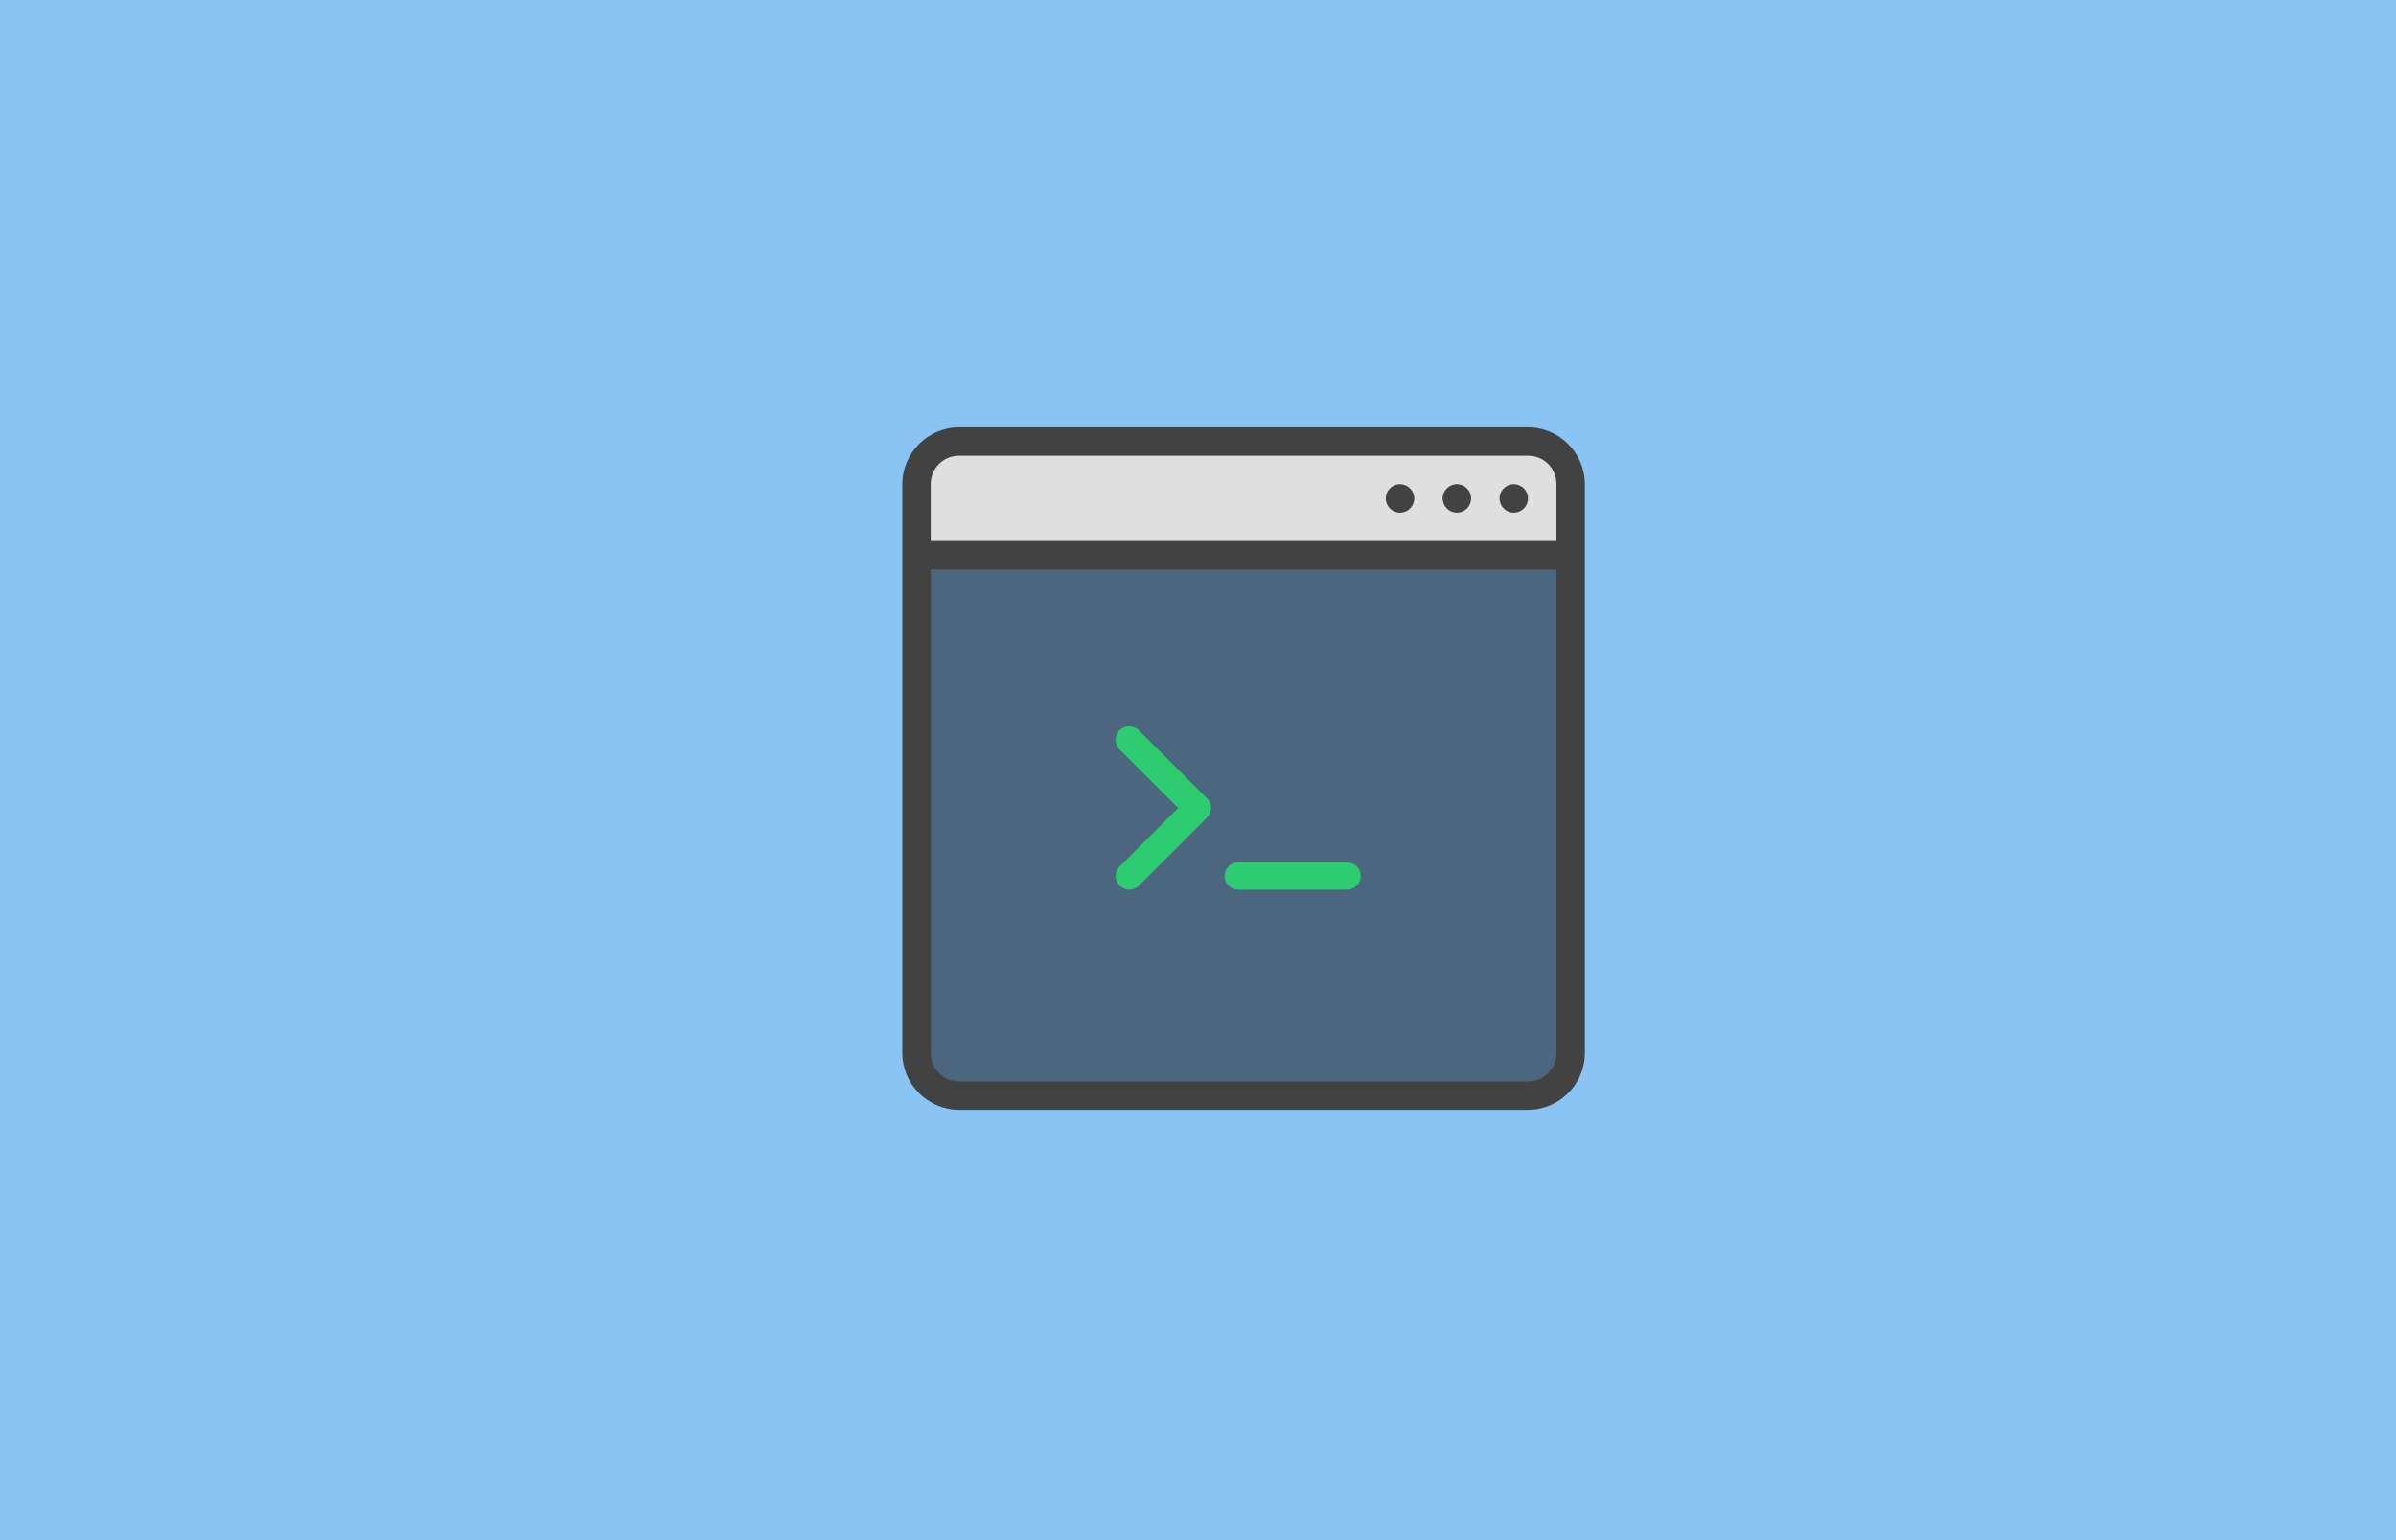
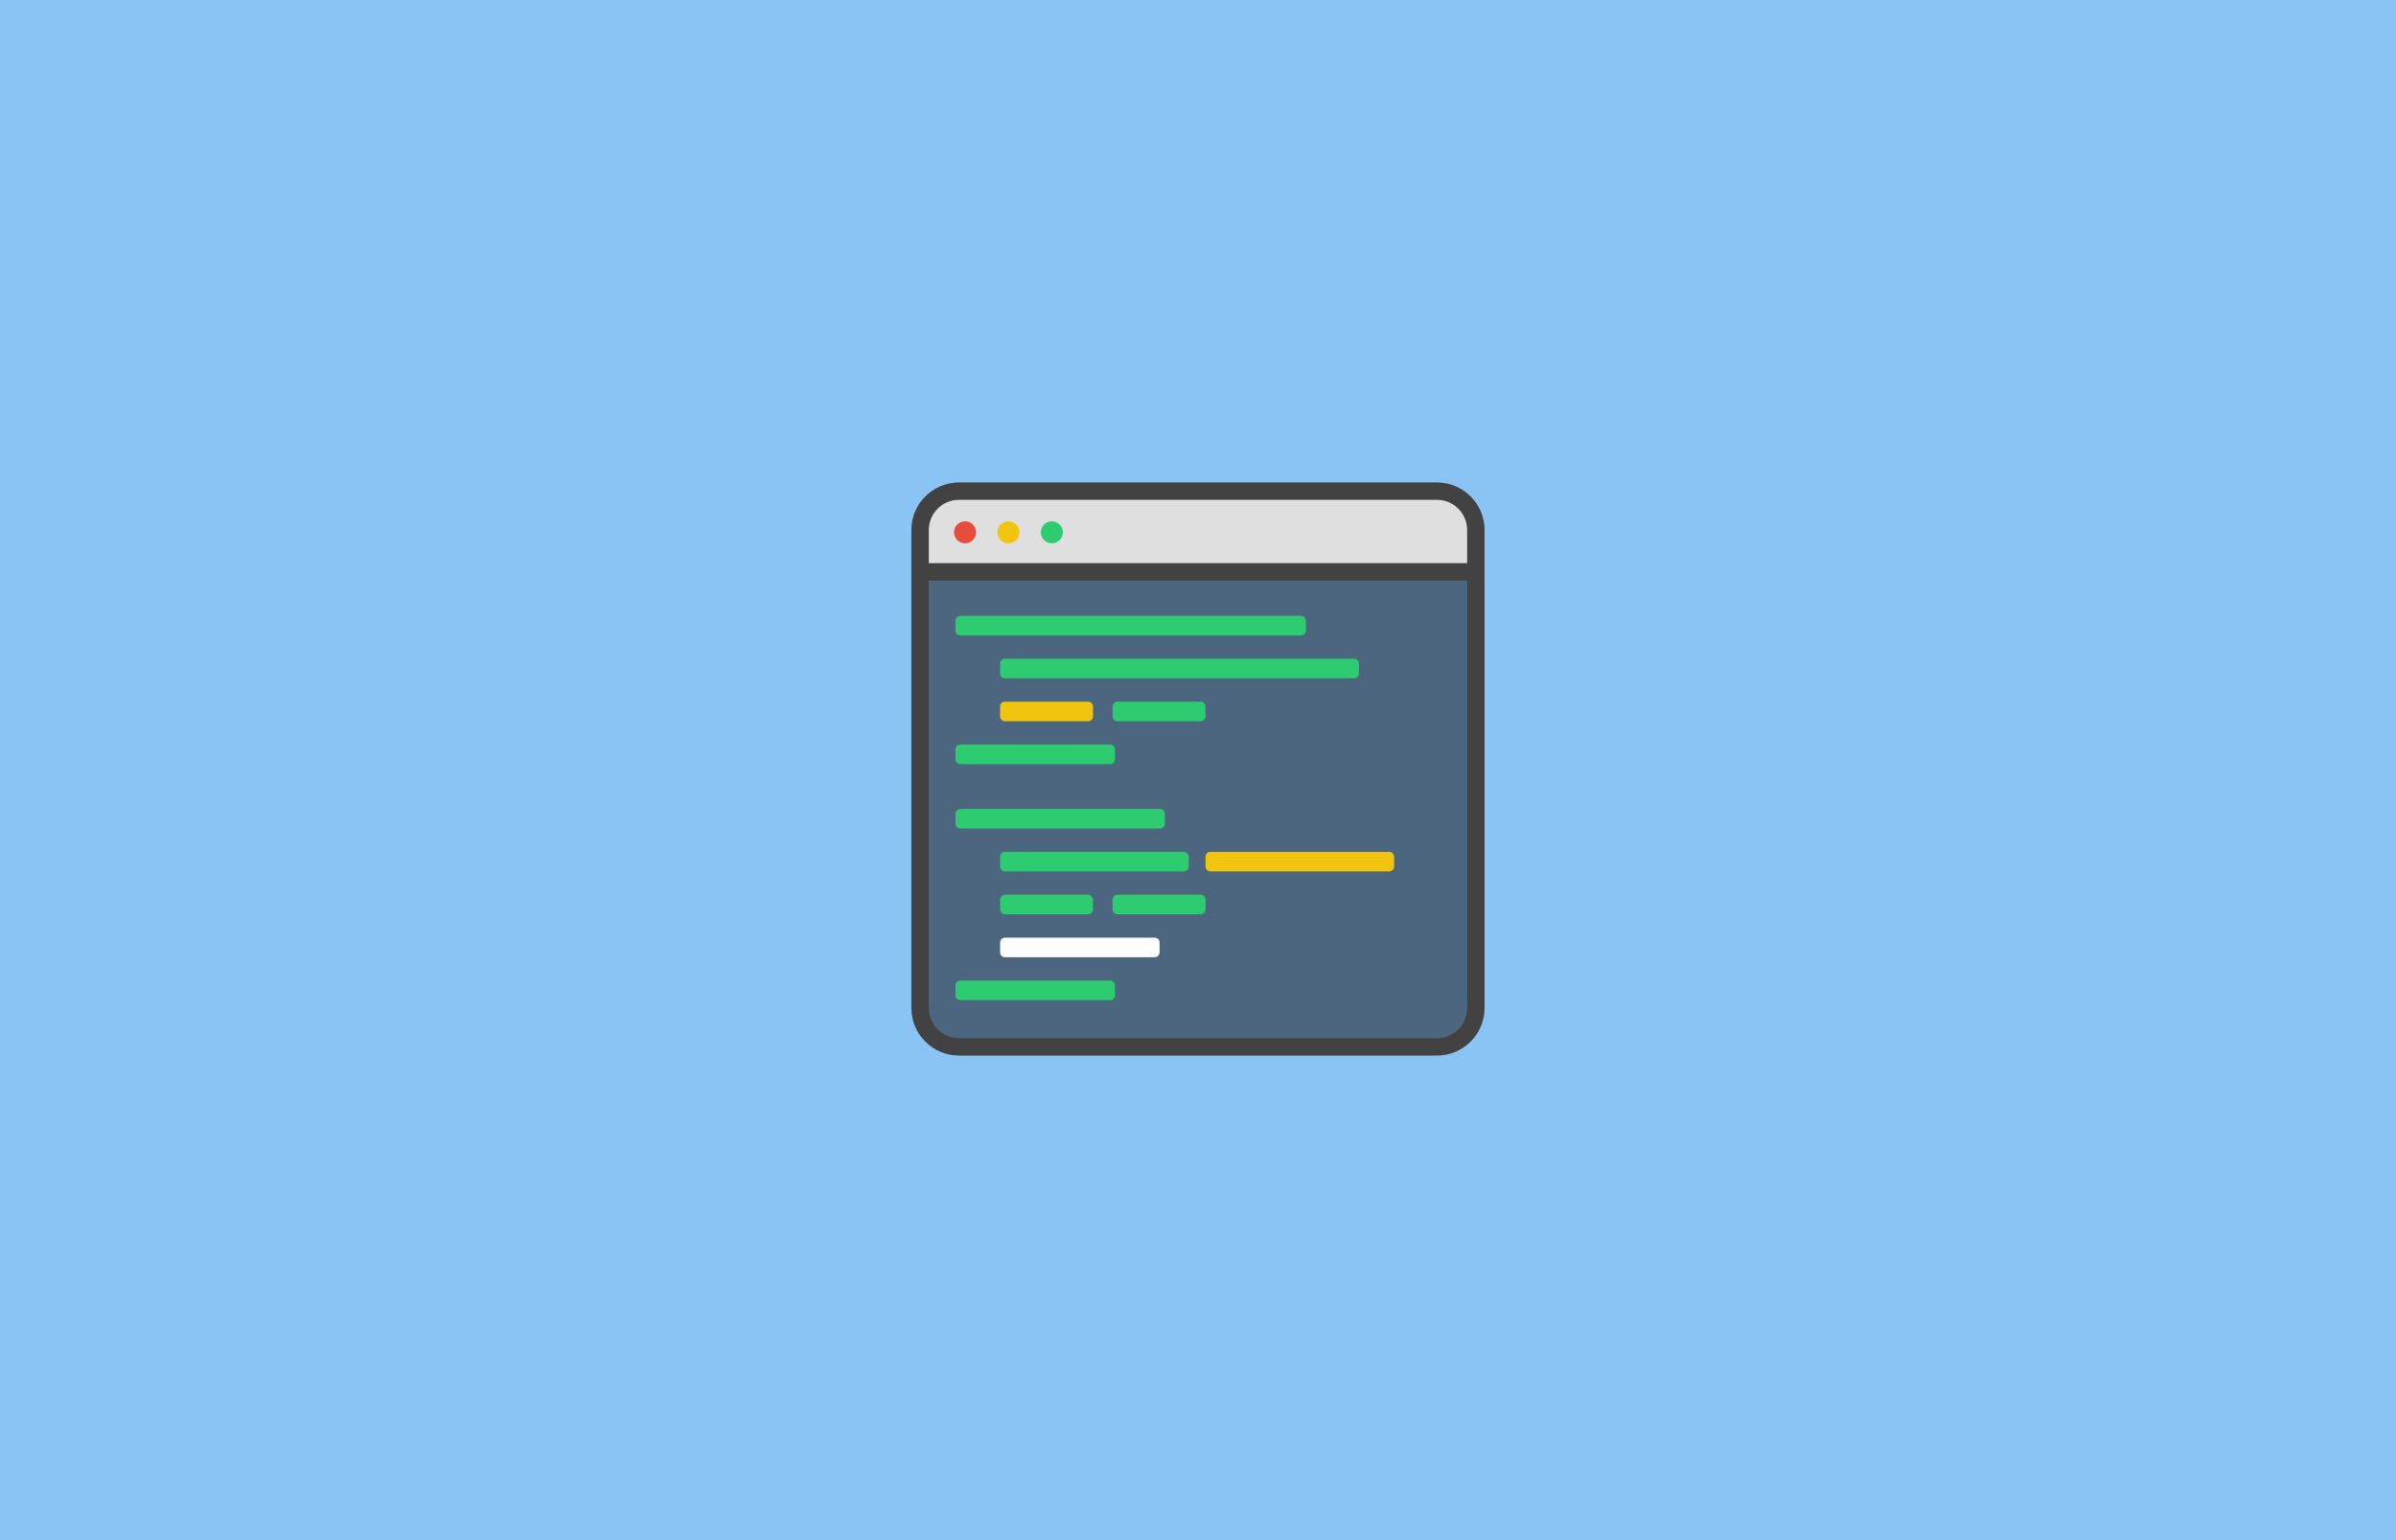
- <svg xmlns="http://www.w3.org/2000/svg" width="100%" height="100%" viewBox="0 0 344 221" version="1.1" xml:space="preserve" style="fill-rule:evenodd;clip-rule:evenodd;stroke-linejoin:round;stroke-miterlimit:1.414;" id="svg4136">
-   <defs id="defs4173" />
+ <svg xmlns="http://www.w3.org/2000/svg" width="100%" height="100%" viewBox="0 0 344 221" version="1.1" xml:space="preserve" style="fill-rule:evenodd;clip-rule:evenodd;stroke-linecap:round;stroke-linejoin:round;stroke-miterlimit:1.5;">
  <rect id="Artboard1" x="0" y="0" width="343.931" height="220.339" style="fill:none;" />
  <g id="g4139">
-     <rect x="-2.72" y="-1.542" width="362.532" height="223.799" style="fill:#89c4f4" id="rect4141" />
-     <g id="g4251" transform="translate(125.75,45.0475)" />
-     <rect style="fill:#dfdfdf;fill-opacity:1;stroke:none;stroke-width:0;stroke-miterlimit:4;stroke-dasharray:none;stroke-opacity:1" id="rect4724" width="93.364" height="14.938" x="131.562" y="64.7" />
-     <rect style="fill:#4c6680;fill-opacity:1;stroke:none;stroke-width:0;stroke-miterlimit:4;stroke-dasharray:none;stroke-opacity:1" id="rect4726" width="93.364" height="75.936" x="131.313" y="80.136" />
-     <path id="path4707" style="color:#000000;font-style:normal;font-variant:normal;font-weight:normal;font-stretch:normal;font-size:medium;line-height:normal;font-family:sans-serif;text-indent:0;text-align:start;text-decoration:none;text-decoration-line:none;text-decoration-style:solid;text-decoration-color:#000000;letter-spacing:normal;word-spacing:normal;text-transform:none;direction:ltr;block-progression:tb;writing-mode:lr-tb;baseline-shift:baseline;text-anchor:start;white-space:normal;clip-rule:nonzero;display:inline;overflow:visible;visibility:visible;opacity:1;isolation:auto;mix-blend-mode:normal;color-interpolation:sRGB;color-interpolation-filters:linearRGB;solid-color:#000000;solid-opacity:1;fill:#424242;fill-opacity:1;fill-rule:evenodd;stroke:none;stroke-width:2;stroke-linecap:butt;stroke-linejoin:miter;stroke-miterlimit:4;stroke-dasharray:none;stroke-dashoffset:0;stroke-opacity:1;marker:none;color-rendering:auto;image-rendering:auto;shape-rendering:auto;text-rendering:auto;enable-background:accumulate" d="m 137.713,61.359 c -4.489,0 -8.166,3.678 -8.166,8.166 l 0,81.665 c 0,4.489 3.678,8.166 8.166,8.166 l 81.665,0 c 4.489,0 8.166,-3.678 8.166,-8.166 l 0,-81.665 c 0,-4.489 -3.678,-8.166 -8.166,-8.166 z m 0,4.083 81.665,0 c 2.297,0 4.083,1.786 4.083,4.083 l 0,8.166 -89.831,0 0,-8.166 c 0,-2.297 1.786,-4.083 4.083,-4.083 z m 63.29,4.083 c -1.128,0 -2.042,0.914 -2.042,2.042 0,1.128 0.914,2.042 2.042,2.042 1.128,0 2.042,-0.914 2.042,-2.042 0,-1.128 -0.914,-2.042 -2.042,-2.042 z m 8.166,0 c -1.128,0 -2.042,0.914 -2.042,2.042 0,1.128 0.914,2.042 2.042,2.042 1.128,0 2.042,-0.914 2.042,-2.042 0,-1.128 -0.914,-2.042 -2.042,-2.042 z m 8.166,0 c -1.128,0 -2.042,0.914 -2.042,2.042 0,1.128 0.914,2.042 2.042,2.042 1.128,0 2.042,-0.914 2.042,-2.042 0,-1.128 -0.914,-2.042 -2.042,-2.042 z m -83.707,12.25 89.831,0 0,69.415 c 0,2.297 -1.786,4.083 -4.083,4.083 l -81.665,0 c -2.297,0 -4.083,-1.786 -4.083,-4.083 z" />
-     <g id="g4825" transform="matrix(1.954312,0,0,1.954312,130.8689,61.29682)" style="fill:#2ecc71;fill-opacity:1">
-       <path id="path4813" style="color:#000000;font-style:normal;font-variant:normal;font-weight:normal;font-stretch:normal;font-size:medium;line-height:normal;font-family:sans-serif;text-indent:0;text-align:start;text-decoration:none;text-decoration-line:none;text-decoration-style:solid;text-decoration-color:#000000;letter-spacing:normal;word-spacing:normal;text-transform:none;direction:ltr;block-progression:tb;writing-mode:lr-tb;baseline-shift:baseline;text-anchor:start;white-space:normal;clip-rule:nonzero;display:inline;overflow:visible;visibility:visible;opacity:1;isolation:auto;mix-blend-mode:normal;color-interpolation:sRGB;color-interpolation-filters:linearRGB;solid-color:#000000;solid-opacity:1;fill:#2ecc71;fill-opacity:1;fill-rule:evenodd;stroke:none;stroke-width:2;stroke-linecap:butt;stroke-linejoin:miter;stroke-miterlimit:4;stroke-dasharray:none;stroke-dashoffset:0;stroke-opacity:1;marker:none;color-rendering:auto;image-rendering:auto;shape-rendering:auto;text-rendering:auto;enable-background:accumulate" d="m 15.986,22 c -0.082,9.61e-4 -0.164,0.012 -0.244,0.033 -0.346,0.092 -0.616,0.361 -0.709,0.707 -0.093,0.346 0.006,0.714 0.26,0.967 L 19.586,28 15.293,32.293 c -0.253,0.252 -0.352,0.62 -0.26,0.965 0.092,0.346 0.361,0.616 0.707,0.709 0.346,0.093 0.714,-0.006 0.967,-0.26 l 5,-5 c 0.39,-0.391 0.39,-1.024 0,-1.414 l -5,-5 C 16.516,22.102 16.256,21.996 15.986,22 Z M 24,32 c -0.554,0 -1,0.446 -1,1 0,0.554 0.446,1 1,1 l 8,0 c 0.554,0 1,-0.446 1,-1 0,-0.554 -0.446,-1 -1,-1 z" transform="translate(-1.9073486e-6,0)" />
+     <rect id="rect4141" x="-2.269" y="-1.378" width="348.274" height="223.799" style="fill:#89c4f4;" />
+     <g>
+       <g>
+         <path d="M211.639,77.968c0,-3.907 -3.173,-7.079 -7.08,-7.079l-65.636,0c-3.907,0 -7.079,3.172 -7.079,7.079l0,65.636c0,3.908 3.172,7.08 7.079,7.08l65.636,0c3.907,0 7.08,-3.172 7.08,-7.08l0,-65.636Z" style="fill:#4c6680;" />
+         <path d="M131.844,82.478l79.795,0" style="fill:#4c6680;" />
+       </g>
+       <path d="M187.498,89.127c0,-0.388 -0.315,-0.703 -0.703,-0.703l-48.912,0c-0.388,0 -0.703,0.315 -0.703,0.703l0,1.405c0,0.388 0.315,0.703 0.703,0.703l48.912,0c0.388,0 0.703,-0.315 0.703,-0.703l0,-1.405Z" style="fill:#2ecc71;" />
+       <path d="M195.109,95.289c0,-0.388 -0.314,-0.703 -0.702,-0.703l-50.118,0c-0.388,0 -0.703,0.315 -0.703,0.703l0,1.405c0,0.388 0.315,0.703 0.703,0.703l50.118,0c0.388,0 0.702,-0.315 0.702,-0.703l0,-1.405Z" style="fill:#2ecc71;" />
+       <path d="M156.923,101.45c0,-0.388 -0.315,-0.702 -0.703,-0.702l-11.931,0c-0.388,0 -0.703,0.314 -0.703,0.702l0,1.406c0,0.388 0.315,0.702 0.703,0.702l11.931,0c0.388,0 0.703,-0.314 0.703,-0.702l0,-1.406Z" style="fill:#f1c40f;" />
+       <path d="M160.077,107.612c0,-0.388 -0.315,-0.703 -0.703,-0.703l-21.491,0c-0.388,0 -0.703,0.315 -0.703,0.703l0,1.405c0,0.388 0.315,0.703 0.703,0.703l21.491,0c0.388,0 0.703,-0.315 0.703,-0.703l0,-1.405Z" style="fill:#2ecc71;" />
+       <path d="M173.076,101.45c0,-0.388 -0.315,-0.702 -0.703,-0.702l-11.931,0c-0.388,0 -0.703,0.314 -0.703,0.702l0,1.406c0,0.388 0.315,0.702 0.703,0.702l11.931,0c0.388,0 0.703,-0.314 0.703,-0.702l0,-1.406Z" style="fill:#2ecc71;" />
+       <path d="M167.238,116.854c0,-0.387 -0.315,-0.702 -0.703,-0.702l-28.652,0c-0.388,0 -0.703,0.315 -0.703,0.702l0,1.406c0,0.388 0.315,0.703 0.703,0.703l28.652,0c0.388,0 0.703,-0.315 0.703,-0.703l0,-1.406Z" style="fill:#2ecc71;" />
+       <path d="M170.664,123.016c0,-0.388 -0.315,-0.703 -0.703,-0.703l-25.672,0c-0.388,0 -0.703,0.315 -0.703,0.703l0,1.406c0,0.387 0.315,0.702 0.703,0.702l25.672,0c0.388,0 0.703,-0.315 0.703,-0.702l0,-1.406Z" style="fill:#2ecc71;" />
+       <path d="M200.16,123.016c0,-0.388 -0.315,-0.703 -0.702,-0.703l-25.672,0c-0.388,0 -0.703,0.315 -0.703,0.703l0,1.406c0,0.387 0.315,0.702 0.703,0.702l25.672,0c0.387,0 0.702,-0.315 0.702,-0.702l0,-1.406Z" style="fill:#f1c40f;" />
+       <path d="M156.923,129.178c0,-0.388 -0.315,-0.703 -0.703,-0.703l-11.931,0c-0.388,0 -0.703,0.315 -0.703,0.703l0,1.405c0,0.388 0.315,0.703 0.703,0.703l11.931,0c0.388,0 0.703,-0.315 0.703,-0.703l0,-1.405Z" style="fill:#2ecc71;" />
+       <path d="M166.483,135.34c0,-0.388 -0.315,-0.703 -0.703,-0.703l-21.491,0c-0.388,0 -0.703,0.315 -0.703,0.703l0,1.405c0,0.388 0.315,0.703 0.703,0.703l21.491,0c0.388,0 0.703,-0.315 0.703,-0.703l0,-1.405Z" style="fill:#fff;" />
+       <path d="M160.077,141.501c0,-0.388 -0.315,-0.703 -0.703,-0.703l-21.491,0c-0.388,0 -0.703,0.315 -0.703,0.703l0,1.406c0,0.387 0.315,0.702 0.703,0.702l21.491,0c0.388,0 0.703,-0.315 0.703,-0.702l0,-1.406Z" style="fill:#2ecc71;" />
+       <path d="M173.076,129.178c0,-0.388 -0.315,-0.703 -0.703,-0.703l-11.931,0c-0.388,0 -0.703,0.315 -0.703,0.703l0,1.405c0,0.388 0.315,0.703 0.703,0.703l11.931,0c0.388,0 0.703,-0.315 0.703,-0.703l0,-1.405Z" style="fill:#2ecc71;" />
+       <path d="M204.724,70.359c3.908,0 7.079,3.172 7.079,7.079l0,5.243l-79.795,0l0,-5.243c0,-3.907 3.172,-7.079 7.08,-7.079l65.636,0Z" style="fill:#dfdfdf;" />
+       <circle cx="138.554" cy="76.434" r="1.581" style="fill:#e74c3c;" />
+       <circle cx="144.783" cy="76.434" r="1.581" style="fill:#f1c40f;" />
+       <circle cx="151.012" cy="76.434" r="1.581" style="fill:#2ecc71;" />
+       <g>
+         <path d="M211.893,76.107c0,-3.082 -2.503,-5.585 -5.586,-5.585l-68.624,0c-3.083,0 -5.586,2.503 -5.586,5.585l0,68.624c0,3.083 2.503,5.586 5.586,5.586l68.624,0c3.083,0 5.586,-2.503 5.586,-5.586l0,-68.624Z" style="fill:none;stroke:#424242;stroke-width:2.5px;" />
+         <path d="M132.097,82.111l79.796,0" style="fill:none;stroke:#424242;stroke-width:2.5px;" />
+       </g>
    </g>
  </g>
</svg>
